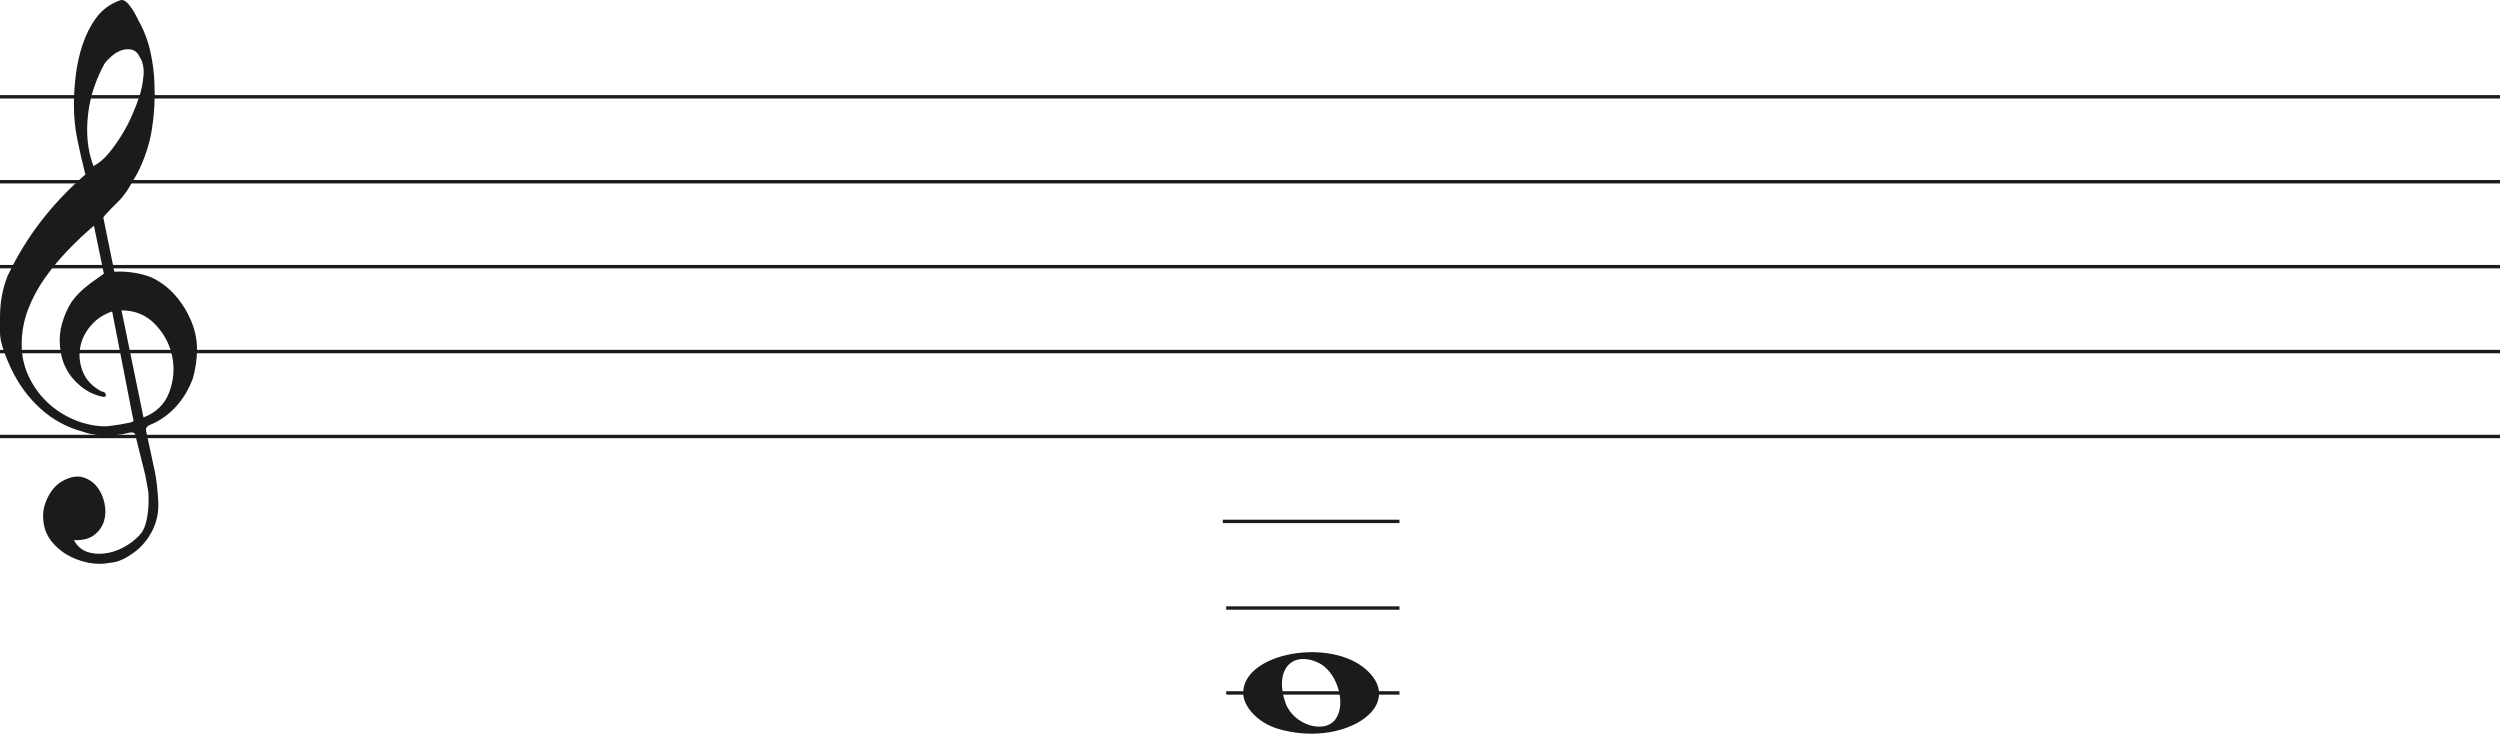
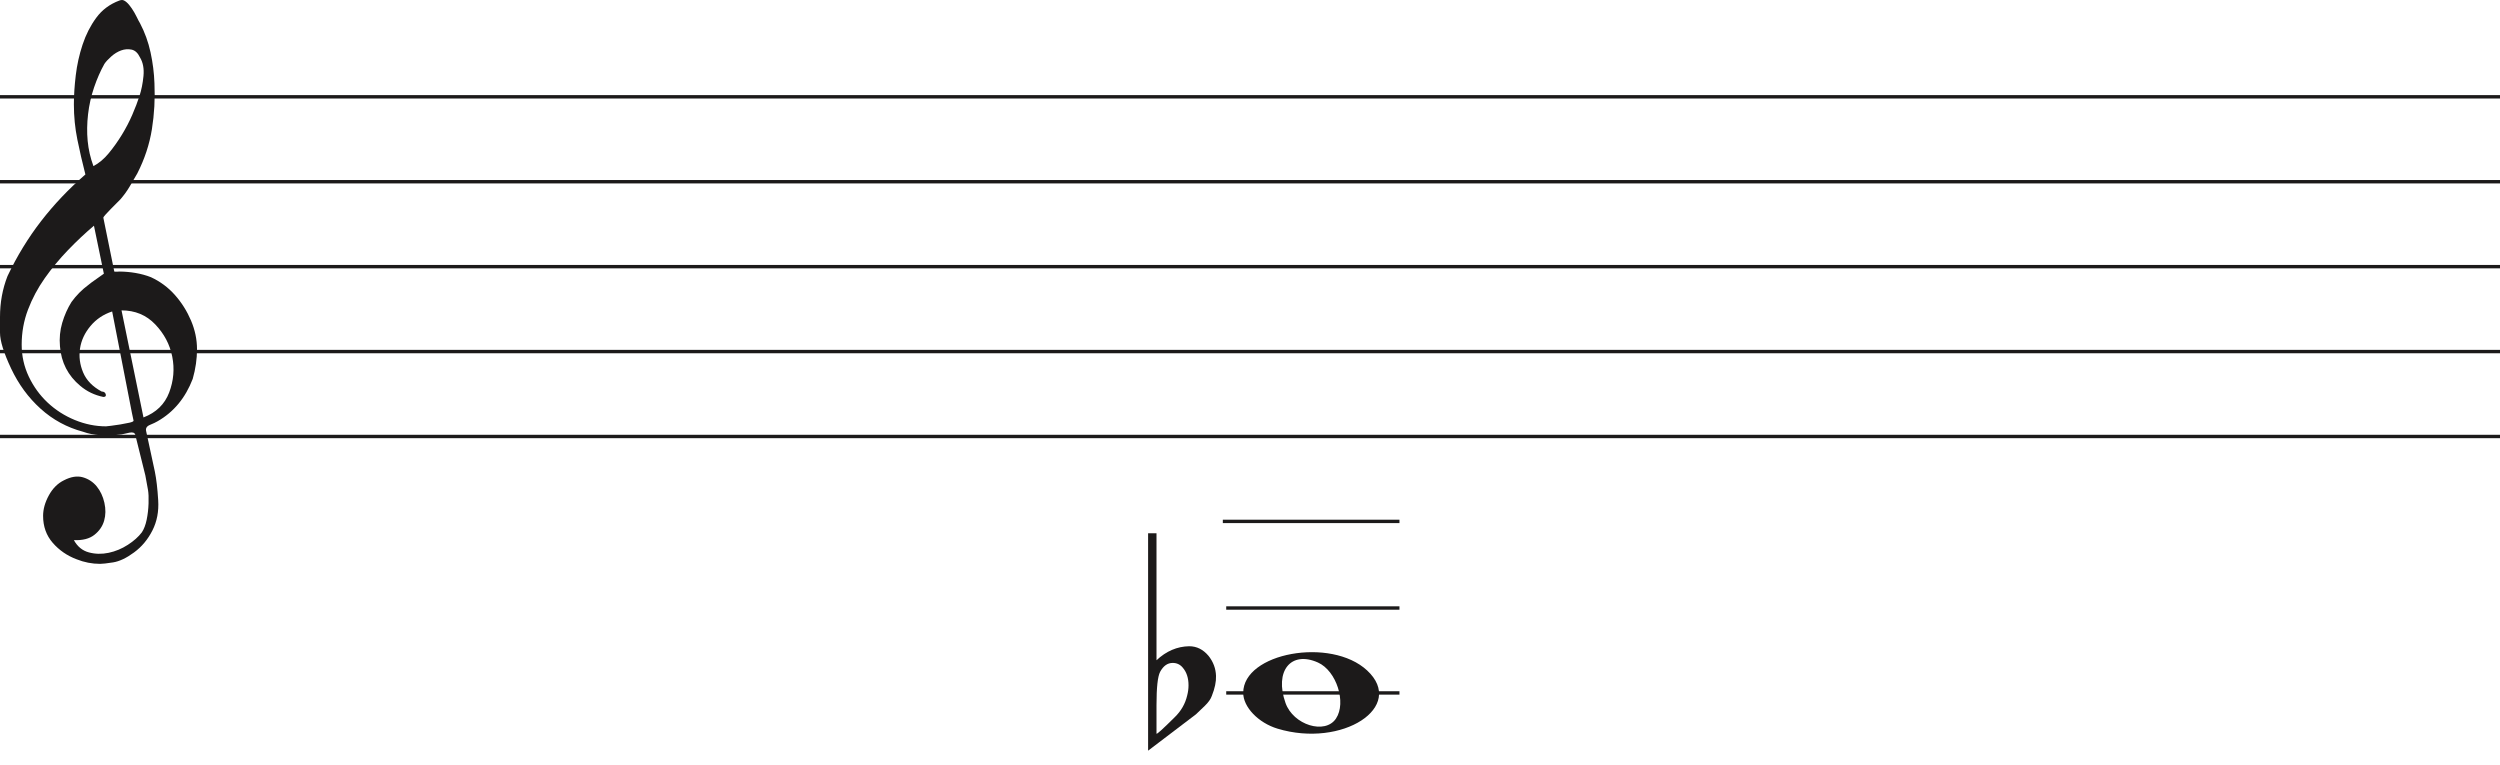
- <svg xmlns="http://www.w3.org/2000/svg" width="736" height="216" viewBox="0 0 736 216" fill="none">
+ <svg xmlns="http://www.w3.org/2000/svg" width="736" height="225" viewBox="0 0 736 225" fill="none">
  <line y1="28.5" x2="736" y2="28.5" stroke="#1C1A1A" />
  <line y1="53.5" x2="736" y2="53.5" stroke="#1C1A1A" />
  <line y1="78.5" x2="736" y2="78.5" stroke="#1C1A1A" />
  <line y1="103.5" x2="736" y2="103.5" stroke="#1C1A1A" />
  <line y1="128.5" x2="736" y2="128.5" stroke="#1C1A1A" />
  <line x1="360" y1="153.5" x2="412" y2="153.5" stroke="#1C1A1A" />
-   <path d="M33.02 91.694C30.445 92.54 28.317 93.969 26.636 95.981C24.955 97.991 23.93 100.188 23.562 102.57C23.195 104.951 23.497 107.306 24.469 109.635C25.441 111.964 27.266 113.843 29.946 115.272C30.576 115.272 30.97 115.537 31.128 116.066C31.285 116.595 31.049 116.859 30.419 116.859C27.844 116.33 25.585 115.245 23.641 113.605C20.016 110.588 18.02 106.698 17.652 101.935C17.442 99.553 17.665 97.251 18.322 95.028C18.979 92.805 19.885 90.767 21.041 88.914C22.459 86.957 24.14 85.263 26.084 83.834C26.189 83.728 26.491 83.49 26.991 83.12C27.49 82.749 27.976 82.405 28.448 82.088C28.921 81.77 29.63 81.267 30.576 80.579L27.66 66.448C25.086 68.618 22.538 71.012 20.016 73.632C17.495 76.252 15.209 79.018 13.16 81.928C11.111 84.84 9.47 87.923 8.235 91.178C7 94.433 6.383 97.859 6.383 101.459C6.383 104.793 7.079 107.929 8.472 110.866C9.864 113.803 11.716 116.357 14.027 118.526C16.339 120.696 19.005 122.403 22.026 123.648C25.047 124.891 28.107 125.513 31.207 125.513C31.312 125.513 31.797 125.46 32.664 125.354C33.532 125.249 34.451 125.116 35.422 124.957C36.395 124.799 37.288 124.626 38.102 124.441C38.916 124.256 39.324 124.057 39.324 123.846L38.85 121.623C36.802 111.197 34.857 101.22 33.02 91.694ZM35.777 91.376L42.239 122.893C45.97 121.464 48.491 119.016 49.804 115.55C51.118 112.083 51.419 108.564 50.71 104.991C50.001 101.419 48.334 98.256 45.706 95.504C43.08 92.751 39.77 91.376 35.777 91.376ZM27.503 48.903C29.131 48.056 30.642 46.786 32.034 45.092C33.426 43.399 34.713 41.586 35.896 39.654C37.077 37.723 38.102 35.751 38.969 33.739C39.836 31.729 40.532 29.903 41.057 28.262C41.635 26.516 42.029 24.557 42.239 22.387C42.449 20.217 42.108 18.392 41.215 16.909C40.585 15.587 39.757 14.819 38.733 14.607C37.708 14.396 36.683 14.475 35.659 14.845C34.635 15.216 33.663 15.811 32.743 16.632C31.824 17.452 31.154 18.18 30.734 18.815C29.578 20.879 28.566 23.181 27.7 25.722C26.833 28.262 26.242 30.895 25.927 33.621C25.611 36.346 25.572 38.966 25.808 41.481C26.045 43.994 26.61 46.469 27.503 48.903ZM25.139 51.364C24.245 47.871 23.457 44.444 22.774 41.083C22.091 37.723 21.75 34.269 21.75 30.723C21.75 28.13 21.934 25.285 22.302 22.189C22.669 19.093 23.339 16.076 24.311 13.138C25.283 10.201 26.623 7.568 28.33 5.24C30.038 2.91 32.309 1.217 35.147 0.158C35.409 0.053 35.672 0 35.934 0C36.302 0 36.736 0.211 37.235 0.635C37.734 1.058 38.26 1.68 38.811 2.501C39.362 3.321 39.849 4.168 40.269 5.041C40.689 5.914 41.004 6.51 41.215 6.828C42.633 9.527 43.67 12.398 44.328 15.441C44.984 18.484 45.365 21.514 45.471 24.53C45.68 29.083 45.431 33.581 44.722 38.027C44.013 42.472 42.581 46.813 40.426 51.046C39.691 52.317 38.943 53.6 38.181 54.897C37.419 56.194 36.513 57.45 35.462 58.667C35.252 58.88 34.871 59.264 34.319 59.819C33.767 60.375 33.203 60.944 32.625 61.526C32.047 62.108 31.535 62.651 31.088 63.153C30.642 63.656 30.419 63.96 30.419 64.067L33.649 79.944C33.67 80.048 35.265 79.944 35.265 79.944C38.348 79.983 41.612 80.486 44.446 81.611C47.178 82.881 49.529 84.627 51.499 86.851C53.469 89.074 55.044 91.574 56.227 94.353C57.409 97.132 58 99.95 58 102.808C58 105.665 57.579 108.577 56.739 111.54C54.585 117.151 51.144 121.305 46.416 124.004C45.89 124.322 45.141 124.68 44.17 125.076C43.198 125.473 42.817 126.095 43.027 126.942C44.288 132.708 45.141 136.676 45.589 138.85C46.035 141.024 46.364 143.829 46.573 147.265C46.783 150.551 46.218 153.507 44.879 156.152C43.539 158.807 41.74 160.961 39.481 162.624C37.222 164.297 35.16 165.269 33.295 165.569C31.429 165.86 30.155 166 29.473 166C27.109 166 24.797 165.549 22.538 164.648C19.754 163.596 17.416 161.983 15.524 159.809C13.633 157.635 12.688 154.99 12.688 151.874C12.688 149.91 13.252 147.897 14.382 145.833C15.511 143.769 16.995 142.286 18.834 141.395C20.883 140.333 22.735 140.042 24.39 140.513C26.045 140.994 27.411 141.895 28.488 143.218C29.565 144.54 30.314 146.143 30.734 148.017C31.154 149.9 31.128 151.653 30.655 153.297C30.182 154.94 29.224 156.332 27.779 157.464C26.334 158.606 24.324 159.117 21.75 159.017C22.801 160.921 24.272 162.123 26.163 162.624C28.054 163.135 29.998 163.165 31.994 162.744C33.991 162.323 35.869 161.542 37.629 160.4C39.389 159.268 40.769 158.035 41.766 156.713C42.397 155.761 42.87 154.519 43.185 152.986C43.5 151.443 43.684 149.85 43.736 148.177C43.789 146.514 43.736 145.212 43.579 144.29C43.421 143.358 43.158 141.915 42.79 139.962C41.215 133.56 40.217 129.533 39.796 127.89C39.586 127.366 39.021 127.193 38.102 127.379C37.182 127.564 36.408 127.736 35.777 127.89C31.259 128.481 27.477 128.21 24.429 127.101C19.701 125.831 15.538 123.568 11.939 120.313C8.34 117.058 5.451 113.115 3.27 108.484C1.09 103.853 0 100.334 0 97.925C0 95.518 0 93.996 0 93.361C0 89.074 0.736 85.051 2.207 81.293C4.991 75.418 8.288 70.02 12.097 65.098C15.905 60.176 20.253 55.598 25.139 51.364Z" fill="#1C1A1A" />
+   <path d="M33.02 91.694C30.445 92.54 28.317 93.969 26.636 95.981C24.955 97.991 23.93 100.188 23.562 102.57C23.195 104.951 23.497 107.306 24.469 109.635C25.441 111.964 27.266 113.843 29.946 115.272C30.576 115.272 30.97 115.537 31.128 116.066C31.285 116.595 31.049 116.859 30.419 116.859C27.844 116.33 25.585 115.245 23.641 113.605C20.016 110.588 18.02 106.698 17.652 101.935C17.442 99.553 17.665 97.251 18.322 95.028C18.979 92.805 19.885 90.767 21.041 88.914C22.459 86.957 24.14 85.263 26.084 83.834C26.189 83.728 26.491 83.49 26.991 83.12C27.49 82.749 27.976 82.405 28.448 82.088C28.921 81.77 29.63 81.267 30.576 80.579L27.66 66.448C25.086 68.618 22.538 71.012 20.016 73.632C17.495 76.252 15.209 79.018 13.16 81.928C11.111 84.84 9.47 87.923 8.235 91.178C7 94.433 6.383 97.859 6.383 101.459C6.383 104.793 7.079 107.929 8.472 110.866C9.864 113.803 11.716 116.357 14.027 118.526C16.339 120.696 19.005 122.403 22.026 123.648C25.047 124.891 28.107 125.513 31.207 125.513C31.312 125.513 31.797 125.46 32.664 125.354C33.532 125.249 34.451 125.116 35.422 124.957C36.395 124.799 37.288 124.626 38.102 124.441C38.916 124.256 39.324 124.057 39.324 123.846L38.85 121.623C36.802 111.197 34.857 101.22 33.02 91.694V91.694ZM35.777 91.376L42.239 122.893C45.97 121.464 48.491 119.016 49.804 115.55C51.118 112.083 51.419 108.564 50.71 104.991C50.001 101.419 48.334 98.256 45.706 95.504C43.08 92.751 39.77 91.376 35.777 91.376V91.376ZM27.503 48.903C29.131 48.056 30.642 46.786 32.034 45.092C33.426 43.399 34.713 41.586 35.896 39.654C37.077 37.723 38.102 35.751 38.969 33.739C39.836 31.729 40.532 29.903 41.057 28.262C41.635 26.516 42.029 24.557 42.239 22.387C42.449 20.217 42.108 18.392 41.215 16.909C40.585 15.587 39.757 14.819 38.733 14.607C37.708 14.396 36.683 14.475 35.659 14.845C34.635 15.216 33.663 15.811 32.743 16.632C31.824 17.452 31.154 18.18 30.734 18.815C29.578 20.879 28.566 23.181 27.7 25.722C26.833 28.262 26.242 30.895 25.927 33.621C25.611 36.346 25.572 38.966 25.808 41.481C26.045 43.994 26.61 46.469 27.503 48.903V48.903ZM25.139 51.364C24.245 47.871 23.457 44.444 22.774 41.083C22.091 37.723 21.75 34.269 21.75 30.723C21.75 28.13 21.934 25.285 22.302 22.189C22.669 19.093 23.339 16.076 24.311 13.138C25.283 10.201 26.623 7.568 28.33 5.24C30.038 2.91 32.309 1.217 35.147 0.158C35.409 0.053 35.672 0 35.934 0C36.302 0 36.736 0.211 37.235 0.635C37.734 1.058 38.26 1.68 38.811 2.501C39.362 3.321 39.849 4.168 40.269 5.041C40.689 5.914 41.004 6.51 41.215 6.828C42.633 9.527 43.67 12.398 44.328 15.441C44.984 18.484 45.365 21.514 45.471 24.53C45.68 29.083 45.431 33.581 44.722 38.027C44.013 42.473 42.581 46.813 40.426 51.046C39.691 52.317 38.943 53.6 38.181 54.897C37.419 56.194 36.513 57.45 35.462 58.667C35.252 58.88 34.871 59.264 34.319 59.819C33.767 60.375 33.203 60.944 32.625 61.526C32.047 62.108 31.535 62.651 31.088 63.153C30.642 63.656 30.419 63.96 30.419 64.067L33.649 79.944C33.67 80.048 35.265 79.944 35.265 79.944C38.348 79.983 41.612 80.486 44.446 81.611C47.178 82.881 49.529 84.627 51.499 86.851C53.469 89.074 55.044 91.574 56.227 94.353C57.409 97.132 58 99.95 58 102.808C58 105.665 57.579 108.577 56.739 111.54C54.585 117.151 51.144 121.305 46.416 124.004C45.89 124.322 45.141 124.68 44.17 125.076C43.198 125.473 42.817 126.095 43.027 126.942C44.288 132.708 45.141 136.676 45.589 138.85C46.035 141.024 46.364 143.829 46.573 147.265C46.783 150.551 46.218 153.507 44.879 156.152C43.539 158.807 41.74 160.961 39.481 162.624C37.222 164.297 35.16 165.269 33.295 165.569C31.429 165.86 30.155 166 29.473 166C27.109 166 24.797 165.549 22.538 164.648C19.754 163.596 17.416 161.983 15.524 159.809C13.633 157.635 12.688 154.99 12.688 151.874C12.688 149.91 13.252 147.897 14.382 145.833C15.511 143.769 16.995 142.286 18.834 141.394C20.883 140.333 22.735 140.042 24.39 140.513C26.045 140.994 27.411 141.895 28.488 143.218C29.565 144.54 30.314 146.143 30.734 148.017C31.154 149.9 31.128 151.653 30.655 153.297C30.182 154.94 29.224 156.332 27.779 157.464C26.334 158.606 24.324 159.117 21.75 159.017C22.801 160.921 24.272 162.123 26.163 162.624C28.054 163.135 29.998 163.165 31.994 162.744C33.991 162.323 35.869 161.542 37.629 160.4C39.389 159.268 40.769 158.035 41.766 156.713C42.397 155.761 42.87 154.519 43.185 152.986C43.5 151.443 43.684 149.85 43.736 148.177C43.789 146.514 43.736 145.212 43.579 144.29C43.421 143.358 43.158 141.915 42.79 139.962C41.215 133.56 40.217 129.533 39.796 127.89C39.586 127.366 39.021 127.193 38.102 127.379C37.182 127.564 36.408 127.736 35.777 127.89C31.259 128.481 27.477 128.21 24.429 127.101C19.701 125.831 15.538 123.568 11.939 120.313C8.34 117.058 5.451 113.115 3.27 108.484C1.09 103.853 0 100.334 0 97.925C0 95.518 0 93.996 0 93.361C0 89.074 0.736 85.051 2.207 81.293C4.991 75.418 8.288 70.02 12.097 65.098C15.905 60.176 20.253 55.598 25.139 51.364V51.364Z" fill="#1C1A1A" />
  <path d="M361 179L412 179" stroke="#1C1A1A" />
  <path d="M361 204L412 204" stroke="#1C1A1A" />
  <path d="M376.097 214.514C370.453 212.805 366 208.161 366 203.984C366 192.16 391.813 187.481 402.473 197.372C414 208.069 395.188 220.295 376.097 214.514H376.097ZM393.315 211.544C396.455 206.829 393.453 197.486 388.013 195.048C380.025 191.467 375.129 197.569 378.456 206.959C380.757 213.453 390.119 216.343 393.315 211.544Z" fill="#1C1A1A" />
+   <path d="M340.475 157V188.091C340.475 188.091 340.475 190.186 340.475 194.378C343.332 191.693 346.537 190.317 350.091 190.252C352.313 190.252 354.217 191.201 355.804 193.101C357.2 194.869 357.93 196.834 357.994 198.995C358.057 200.698 357.645 202.662 356.756 204.889C356.439 205.806 355.74 206.788 354.661 207.836C353.836 208.622 352.979 209.441 352.091 210.292C347.394 213.829 342.697 217.398 338 221V157H340.475V157ZM348.187 196.539C347.426 195.622 346.442 195.164 345.236 195.164C343.712 195.164 342.475 196.048 341.523 197.816C340.824 199.191 340.475 202.433 340.475 207.542V215.99C340.539 216.252 342.316 214.647 345.807 211.176C347.711 209.343 348.949 207.181 349.52 204.693C349.774 203.71 349.901 202.728 349.901 201.746C349.901 199.584 349.33 197.849 348.187 196.539" fill="#1C1A1A" />
</svg>
